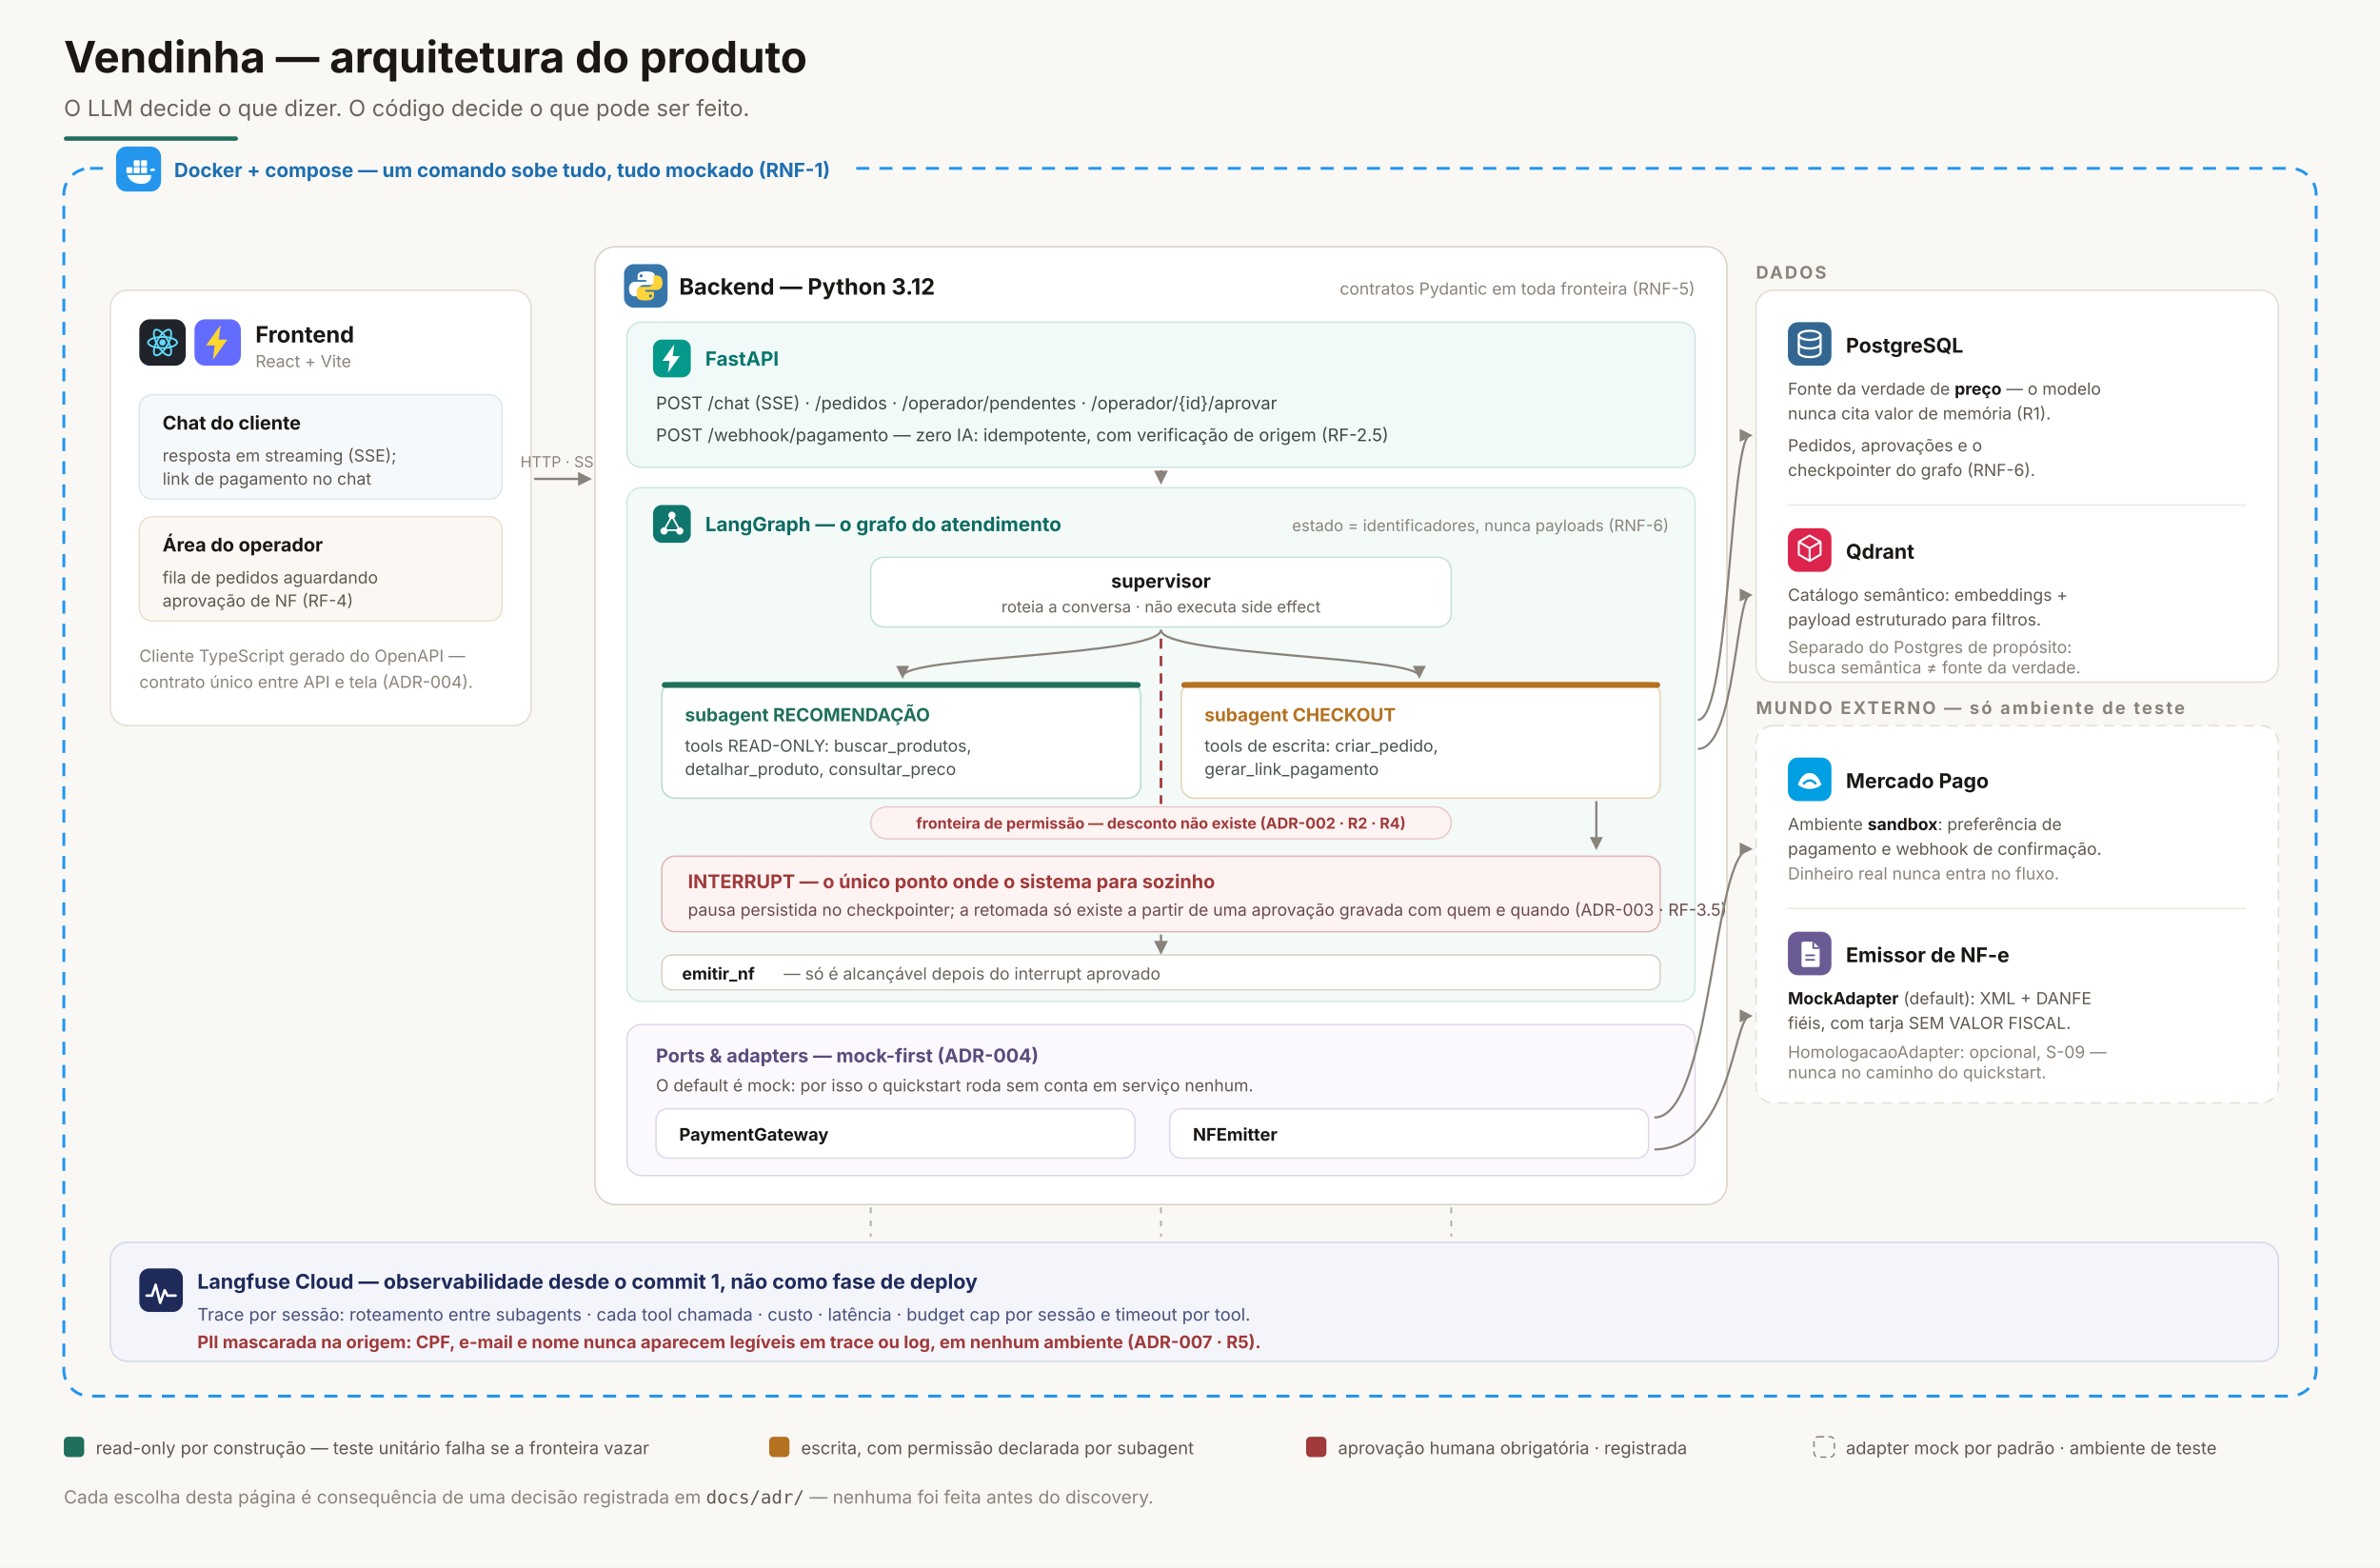
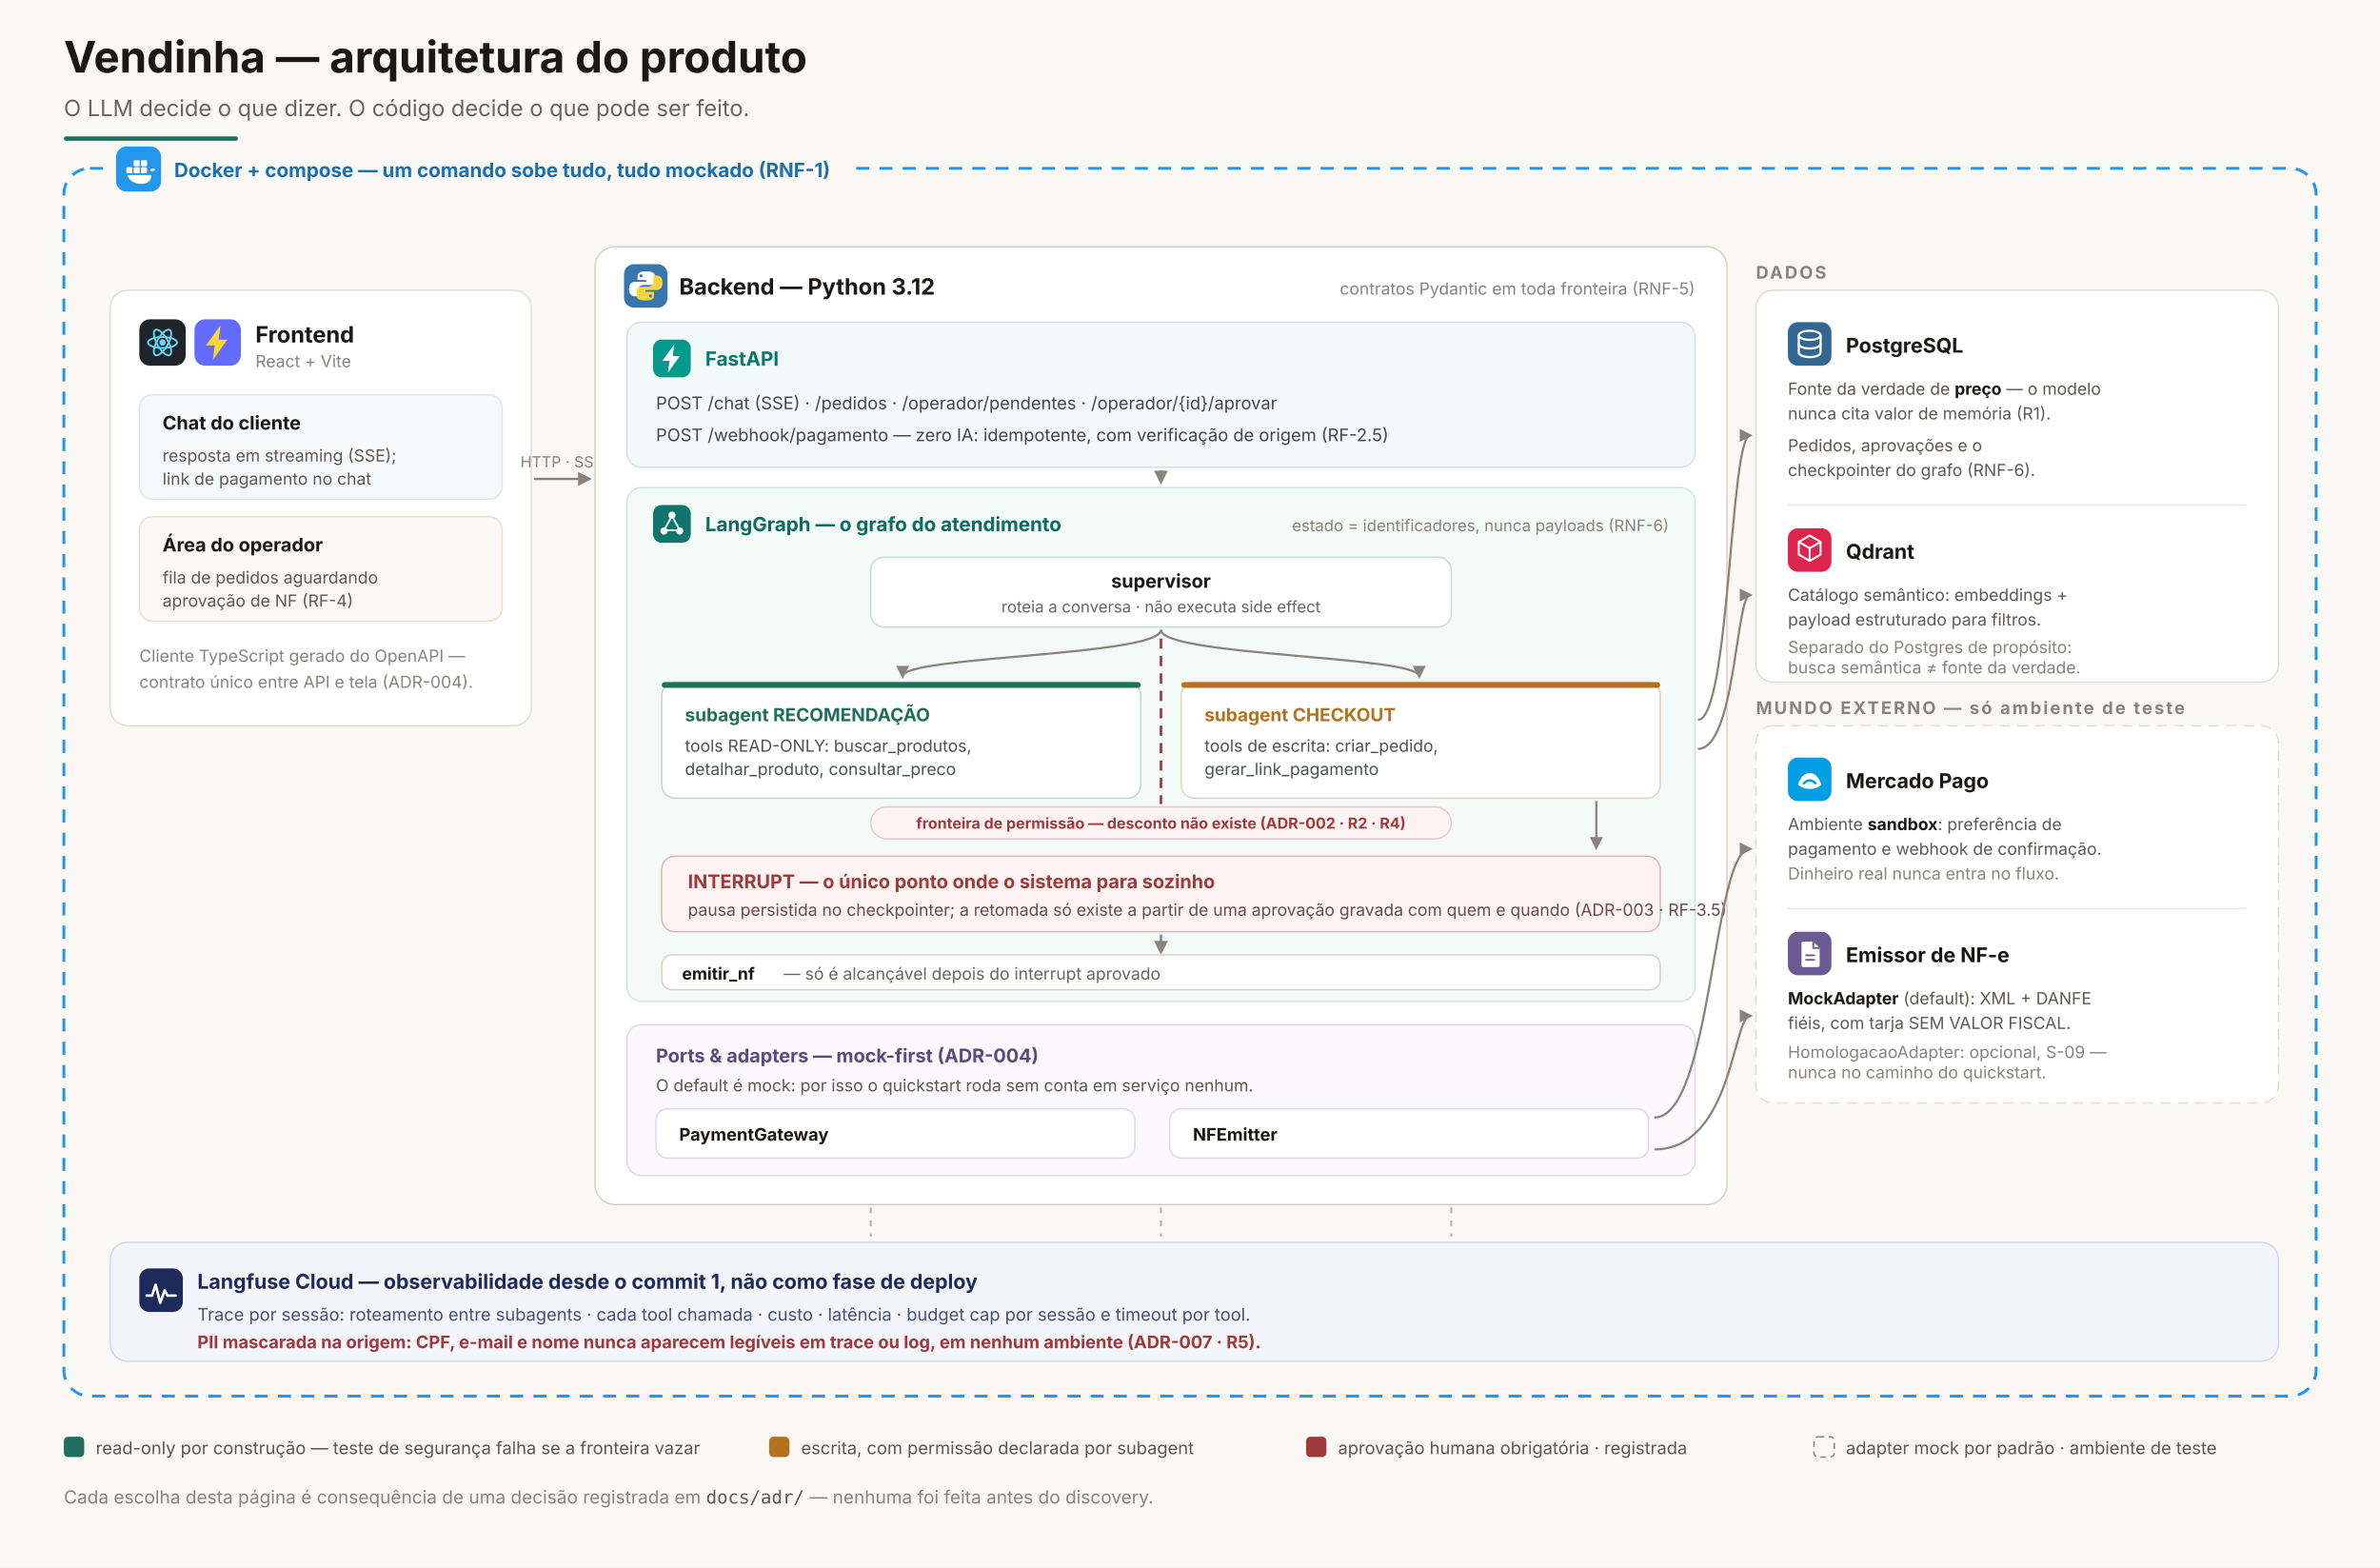
<svg xmlns="http://www.w3.org/2000/svg" viewBox="0 0 1640 1080" width="1640" height="1080" font-family="Inter, 'Segoe UI', Roboto, system-ui, sans-serif">
  <defs>
    <marker id="a" viewBox="0 0 10 10" refX="8" refY="5" markerWidth="6" markerHeight="6" orient="auto">
      <path d="M0 0 L10 5 L0 10 z" fill="#8A837B" />
    </marker>
    <marker id="ag" viewBox="0 0 10 10" refX="8" refY="5" markerWidth="6" markerHeight="6" orient="auto">
      <path d="M0 0 L10 5 L0 10 z" fill="#5F5850" />
    </marker>
    <symbol id="ic-python" viewBox="0 0 48 48">
      <rect width="48" height="48" rx="11" fill="#3776AB" />
      <path d="M24 8c-6 0-9 1.5-9 5v4.5h9.5v2H12c-3.6 0-6.5 2.5-6.5 8s2.9 8 6.5 8h3.5v-6.5c0-3.6 2.9-6 6.5-6h7c2.8 0 5-1.8 5-4.5V13c0-3.5-3-5-10-5zm-5.2 3.2a1.7 1.7 0 110 3.4 1.7 1.7 0 010-3.4z" fill="#FFFFFF" />
      <path d="M24 40c6 0 9-1.5 9-5v-4.5h-9.5v-2H36c3.6 0 6.5-2.5 6.5-8s-2.9-8-6.5-8h-3.5v6.5c0 3.6-2.9 6-6.5 6h-7c-2.8 0-5 1.8-5 4.5V35c0 3.5 3 5 10 5zm5.2-3.2a1.7 1.7 0 110-3.4 1.7 1.7 0 010 3.4z" fill="#FFD43B" />
    </symbol>
    <symbol id="ic-fastapi" viewBox="0 0 48 48">
      <rect width="48" height="48" rx="11" fill="#05998B" />
      <path d="M27 6 12 27h9l-2 15 15-21h-9z" fill="#FFFFFF" />
    </symbol>
    <symbol id="ic-langgraph" viewBox="0 0 48 48">
      <rect width="48" height="48" rx="11" fill="#0F766E" />
      <g stroke="#FFFFFF" stroke-width="2.2">
        <path d="M24 14 14 32M24 14l10 18M14 32h20" />
      </g>
      <g fill="#FFFFFF">
        <circle cx="24" cy="13" r="4.6" />
        <circle cx="14" cy="33" r="4.6" />
        <circle cx="34" cy="33" r="4.6" />
      </g>
    </symbol>
    <symbol id="ic-langfuse" viewBox="0 0 48 48">
      <rect width="48" height="48" rx="11" fill="#1E2A5A" />
      <path d="M8 30h6l4-12 5 20 5-14 3 6h9" fill="none" stroke="#FFFFFF" stroke-width="2.8" stroke-linecap="round" stroke-linejoin="round" />
    </symbol>
    <symbol id="ic-react" viewBox="0 0 48 48">
      <rect width="48" height="48" rx="11" fill="#20232A" />
      <g transform="translate(24,24)" stroke="#61DAFB" stroke-width="1.9" fill="none">
        <ellipse rx="15" ry="5.7" />
        <ellipse rx="15" ry="5.7" transform="rotate(60)" />
        <ellipse rx="15" ry="5.7" transform="rotate(120)" />
      </g>
      <circle cx="24" cy="24" r="3.3" fill="#61DAFB" />
    </symbol>
    <symbol id="ic-vite" viewBox="0 0 48 48">
      <rect width="48" height="48" rx="11" fill="#646CFF" />
      <path d="M27 6 12 27h9l-2 15 15-21h-9z" fill="#FFD62E" />
    </symbol>
    <symbol id="ic-docker" viewBox="0 0 48 48">
      <rect width="48" height="48" rx="11" fill="#2496ED" />
      <g fill="#FFFFFF">
        <rect x="11" y="22" width="6.4" height="6.4" rx="1" />
        <rect x="18.8" y="22" width="6.4" height="6.4" rx="1" />
        <rect x="26.6" y="22" width="6.4" height="6.4" rx="1" />
        <rect x="18.8" y="14.6" width="6.4" height="6.4" rx="1" />
        <rect x="26.6" y="14.6" width="6.4" height="6.4" rx="1" />
        <path d="M7 30.4h30.5c.4 5.6-3.6 9.4-10.3 9.4-8.2 0-13-3.6-15.4-9.4z" />
        <path d="M36.6 24.4c1.8-1.8 4-1 5.4.2-1.3 1.5-3.4 2.2-5.4 1.2z" />
      </g>
    </symbol>
    <symbol id="ic-postgres" viewBox="0 0 48 48">
      <rect width="48" height="48" rx="11" fill="#336791" />
      <g fill="none" stroke="#FFFFFF" stroke-width="2.4" stroke-linecap="round">
        <ellipse cx="24" cy="14.5" rx="12" ry="5" />
        <path d="M12 14.5v19c0 2.8 5.4 5 12 5s12-2.2 12-5v-19" />
        <path d="M12 24c0 2.8 5.4 5 12 5s12-2.2 12-5" />
      </g>
    </symbol>
    <symbol id="ic-qdrant" viewBox="0 0 48 48">
      <rect width="48" height="48" rx="11" fill="#DC244C" />
      <g fill="none" stroke="#FFFFFF" stroke-width="2.2" stroke-linejoin="round">
        <path d="M24 8l12 7v14l-12 7-12-7V15z" />
        <path d="M24 22l12-7M24 22v14M24 22 12 15" />
      </g>
    </symbol>
    <symbol id="ic-mp" viewBox="0 0 48 48">
      <rect width="48" height="48" rx="11" fill="#009EE3" />
      <path d="M11 30c3-8.5 7.2-13 13-13s10 4.5 13 13c-4 3.2-8.2 4.6-13 4.6S15 33.2 11 30z" fill="#FFFFFF" />
      <path d="M17.5 28.5c2.2-2.2 4.3-3.3 6.5-3.3s4.3 1.1 6.5 3.3" fill="none" stroke="#009EE3" stroke-width="2.6" stroke-linecap="round" />
    </symbol>
    <symbol id="ic-doc" viewBox="0 0 48 48">
      <rect width="48" height="48" rx="11" fill="#6B5B95" />
      <path d="M17 11h11l7 7v19a2 2 0 01-2 2H17a2 2 0 01-2-2V13a2 2 0 012-2z" fill="#FFFFFF" />
      <path d="M28 11v7h7" fill="none" stroke="#6B5B95" stroke-width="2" />
      <path d="M20 26h9M20 31h9" stroke="#6B5B95" stroke-width="2" stroke-linecap="round" />
    </symbol>
  </defs>
  <rect width="1640" height="1080" fill="#FAF8F5" />
  <text x="44" y="50" font-size="30" font-weight="700" fill="#1A1714">Vendinha — arquitetura do produto</text>
  <text x="44" y="80" font-size="15.5" fill="#6B645C">O LLM decide o que dizer. O código decide o que pode ser feito.</text>
  <rect x="44" y="94" width="120" height="3" rx="1.5" fill="#1F6F5C" />
  <rect x="44" y="116" width="1552" height="846" rx="18" fill="none" stroke="#2496ED" stroke-width="2" stroke-dasharray="9 7" />
  <rect x="72" y="100" width="516" height="34" rx="17" fill="#FAF8F5" />
  <use href="#ic-docker" x="80" y="101" width="31" height="31" />
  <text x="120" y="122" font-size="13.5" font-weight="700" fill="#1D6FB0">Docker + compose — um comando sobe tudo, tudo mockado (RNF-1)</text>
  <g>
    <rect x="76" y="200" width="290" height="300" rx="12" fill="#FFFFFF" stroke="#E3DCD2" />
    <use href="#ic-react" x="96" y="220" width="32" height="32" />
    <use href="#ic-vite" x="134" y="220" width="32" height="32" />
    <text x="176" y="236" font-size="15.5" font-weight="700" fill="#1A1714">Frontend</text>
    <text x="176" y="253" font-size="11.5" fill="#8A837B">React + Vite</text>
    <rect x="96" y="272" width="250" height="72" rx="9" fill="#F6F9FB" stroke="#DCE6EC" />
    <text x="112" y="296" font-size="13" font-weight="700" fill="#1A1714">Chat do cliente</text>
    <text x="112" y="318" font-size="11.5" fill="#5F5850">resposta em streaming (SSE);</text>
    <text x="112" y="334" font-size="11.5" fill="#5F5850">link de pagamento no chat</text>
    <rect x="96" y="356" width="250" height="72" rx="9" fill="#FBF7F2" stroke="#EADFCE" />
    <text x="112" y="380" font-size="13" font-weight="700" fill="#1A1714">Área do operador</text>
    <text x="112" y="402" font-size="11.5" fill="#5F5850">fila de pedidos aguardando</text>
    <text x="112" y="418" font-size="11.5" fill="#5F5850">aprovação de NF (RF-4)</text>
    <text x="96" y="456" font-size="11.5" fill="#8A837B">Cliente TypeScript gerado do OpenAPI —</text>
    <text x="96" y="474" font-size="11.5" fill="#8A837B">contrato único entre API e tela (ADR-004).</text>
  </g>
  <path d="M368 330 H406" stroke="#8A837B" stroke-width="1.6" marker-end="url(#a)" />
  <text x="387" y="322" font-size="10.5" fill="#8A837B" text-anchor="middle">HTTP · SSE</text>
  <rect x="410" y="170" width="780" height="660" rx="14" fill="#FFFFFF" stroke="#D8D0C5" />
  <use href="#ic-python" x="430" y="182" width="30" height="30" />
  <text x="468" y="203" font-size="15.5" font-weight="700" fill="#1A1714">Backend — Python 3.12</text>
  <text x="1168" y="203" font-size="11.5" fill="#8A837B" text-anchor="end">contratos Pydantic em toda fronteira (RNF-5)</text>
  <rect x="432" y="222" width="736" height="100" rx="10" fill="#F2FAF9" stroke="#CDE5E2" />
  <use href="#ic-fastapi" x="450" y="234" width="26" height="26" />
  <text x="486" y="252" font-size="13.5" font-weight="700" fill="#05776C">FastAPI</text>
  <text x="452" y="282" font-size="12" fill="#3F4A48">POST /chat (SSE)  ·  /pedidos  ·  /operador/pendentes  ·  /operador/{id}/aprovar</text>
  <text x="452" y="304" font-size="12" fill="#3F4A48">POST /webhook/pagamento — zero IA: idempotente, com verificação de origem (RF-2.5)</text>
  <path d="M800 324 V332" stroke="#8A837B" stroke-width="1.6" marker-end="url(#a)" />
  <rect x="432" y="336" width="736" height="354" rx="10" fill="#F3FAF8" stroke="#CFE7E1" />
  <use href="#ic-langgraph" x="450" y="348" width="26" height="26" />
  <text x="486" y="366" font-size="13.5" font-weight="700" fill="#0D6B62">LangGraph — o grafo do atendimento</text>
  <text x="1150" y="366" font-size="11" fill="#8A837B" text-anchor="end">estado = identificadores, nunca payloads (RNF-6)</text>
  <rect x="600" y="384" width="400" height="48" rx="9" fill="#FFFFFF" stroke="#C3DED8" />
  <text x="800" y="405" font-size="13" font-weight="700" fill="#1A1714" text-anchor="middle">supervisor</text>
  <text x="800" y="422" font-size="11" fill="#6B645C" text-anchor="middle">roteia a conversa · não executa side effect</text>
  <path d="M800 434 C 800 452 622 452 622 466" fill="none" stroke="#8A837B" stroke-width="1.5" marker-end="url(#a)" />
  <path d="M800 434 C 800 452 978 452 978 466" fill="none" stroke="#8A837B" stroke-width="1.5" marker-end="url(#a)" />
  <line x1="800" y1="440" x2="800" y2="554" stroke="#A03A3A" stroke-width="1.8" stroke-dasharray="7 5" />
  <rect x="456" y="470" width="330" height="80" rx="9" fill="#FFFFFF" stroke="#B9D9CE" />
  <rect x="456" y="470" width="330" height="4" rx="2" fill="#1F6F5C" />
  <text x="472" y="497" font-size="12.5" font-weight="700" fill="#1F6F5C">subagent RECOMENDAÇÃO</text>
  <text x="472" y="518" font-size="11.5" fill="#4A5450">tools READ-ONLY: buscar_produtos,</text>
  <text x="472" y="534" font-size="11.5" fill="#4A5450">detalhar_produto, consultar_preco</text>
  <rect x="814" y="470" width="330" height="80" rx="9" fill="#FFFFFF" stroke="#E5D3B4" />
  <rect x="814" y="470" width="330" height="4" rx="2" fill="#B4711F" />
  <text x="830" y="497" font-size="12.5" font-weight="700" fill="#B4711F">subagent CHECKOUT</text>
  <text x="830" y="518" font-size="11.5" fill="#4A5450">tools de escrita: criar_pedido,</text>
  <text x="830" y="534" font-size="11.5" fill="#4A5450">gerar_link_pagamento</text>
  <rect x="600" y="556" width="400" height="22" rx="11" fill="#FDF3F3" stroke="#E8C9C9" />
  <text x="800" y="571" font-size="10.5" font-weight="700" fill="#A03A3A" text-anchor="middle">fronteira de permissão — desconto não existe (ADR-002 · R2 · R4)</text>
  <path d="M1100 552 V584" fill="none" stroke="#8A837B" stroke-width="1.5" marker-end="url(#a)" />
  <rect x="456" y="590" width="688" height="52" rx="9" fill="#FDF3F3" stroke="#DFB6B6" />
  <text x="474" y="612" font-size="13" font-weight="700" fill="#A03A3A">INTERRUPT — o único ponto onde o sistema para sozinho</text>
  <text x="474" y="631" font-size="11.5" fill="#6B4A4A">pausa persistida no checkpointer; a retomada só existe a partir de uma aprovação gravada com quem e quando (ADR-003 · RF-3.5)</text>
  <path d="M800 644 V656" stroke="#8A837B" stroke-width="1.6" marker-end="url(#a)" />
  <rect x="456" y="658" width="688" height="24" rx="7" fill="#FFFFFF" stroke="#D8D0C5" />
  <text x="470" y="675" font-size="11.5" font-weight="700" fill="#1A1714">emitir_nf</text>
  <text x="540" y="675" font-size="11.5" fill="#6B645C">— só é alcançável depois do interrupt aprovado</text>
  <rect x="432" y="706" width="736" height="104" rx="10" fill="#FBF9FD" stroke="#DFD6E8" />
  <text x="452" y="732" font-size="13" font-weight="700" fill="#5B4A7D">Ports &amp; adapters — mock-first (ADR-004)</text>
  <text x="452" y="752" font-size="11.5" fill="#5F5850">O default é mock: por isso o quickstart roda sem conta em serviço nenhum.</text>
  <rect x="452" y="764" width="330" height="34" rx="8" fill="#FFFFFF" stroke="#DFD6E8" />
  <text x="468" y="786" font-size="12" font-weight="700" fill="#1A1714">PaymentGateway</text>
  <rect x="806" y="764" width="330" height="34" rx="8" fill="#FFFFFF" stroke="#DFD6E8" />
  <text x="822" y="786" font-size="12" font-weight="700" fill="#1A1714">NFEmitter</text>
  <text x="1210" y="192" font-size="12" font-weight="700" letter-spacing="1.4" fill="#8A837B">DADOS</text>
  <rect x="1210" y="200" width="360" height="270" rx="12" fill="#FFFFFF" stroke="#E3DCD2" />
  <use href="#ic-postgres" x="1232" y="222" width="30" height="30" />
  <text x="1272" y="243" font-size="14" font-weight="700" fill="#1A1714">PostgreSQL</text>
  <text x="1232" y="272" font-size="11.5" fill="#5F5850">Fonte da verdade de <tspan font-weight="700" fill="#1A1714">preço</tspan> — o modelo</text>
  <text x="1232" y="289" font-size="11.5" fill="#5F5850">nunca cita valor de memória (R1).</text>
  <text x="1232" y="311" font-size="11.5" fill="#5F5850">Pedidos, aprovações e o</text>
  <text x="1232" y="328" font-size="11.5" fill="#5F5850">checkpointer do grafo (RNF-6).</text>
  <line x1="1232" y1="348" x2="1548" y2="348" stroke="#EDE7DE" />
  <use href="#ic-qdrant" x="1232" y="364" width="30" height="30" />
  <text x="1272" y="385" font-size="14" font-weight="700" fill="#1A1714">Qdrant</text>
  <text x="1232" y="414" font-size="11.5" fill="#5F5850">Catálogo semântico: embeddings +</text>
  <text x="1232" y="431" font-size="11.5" fill="#5F5850">payload estruturado para filtros.</text>
  <text x="1232" y="450" font-size="11.5" fill="#8A837B">Separado do Postgres de propósito:</text>
  <text x="1232" y="464" font-size="11.5" fill="#8A837B">busca semântica ≠ fonte da verdade.</text>
  <path d="M1170 496 C 1192 496 1192 300 1206 300" fill="none" stroke="#8A837B" stroke-width="1.5" marker-end="url(#a)" />
  <path d="M1170 516 C 1196 516 1196 410 1206 410" fill="none" stroke="#8A837B" stroke-width="1.5" marker-end="url(#a)" />
  <text x="1210" y="492" font-size="12" font-weight="700" letter-spacing="1.4" fill="#8A837B">MUNDO EXTERNO — só ambiente de teste</text>
  <rect x="1210" y="500" width="360" height="260" rx="12" fill="#FFFFFF" stroke="#E3DCD2" stroke-dasharray="7 5" />
  <use href="#ic-mp" x="1232" y="522" width="30" height="30" />
  <text x="1272" y="543" font-size="14" font-weight="700" fill="#1A1714">Mercado Pago</text>
  <text x="1232" y="572" font-size="11.5" fill="#5F5850">Ambiente <tspan font-weight="700" fill="#1A1714">sandbox</tspan>: preferência de</text>
  <text x="1232" y="589" font-size="11.5" fill="#5F5850">pagamento e webhook de confirmação.</text>
  <text x="1232" y="606" font-size="11.5" fill="#8A837B">Dinheiro real nunca entra no fluxo.</text>
  <line x1="1232" y1="626" x2="1548" y2="626" stroke="#EDE7DE" />
  <use href="#ic-doc" x="1232" y="642" width="30" height="30" />
  <text x="1272" y="663" font-size="14" font-weight="700" fill="#1A1714">Emissor de NF-e</text>
  <text x="1232" y="692" font-size="11.5" fill="#5F5850">
    <tspan font-weight="700" fill="#1A1714">MockAdapter</tspan> (default): XML + DANFE</text>
  <text x="1232" y="709" font-size="11.5" fill="#5F5850">fiéis, com tarja SEM VALOR FISCAL.</text>
  <text x="1232" y="729" font-size="11.5" fill="#8A837B">HomologacaoAdapter: opcional, S-09 —</text>
  <text x="1232" y="743" font-size="11.5" fill="#8A837B">nunca no caminho do quickstart.</text>
  <path d="M1140 770 C 1180 770 1180 585 1206 585" fill="none" stroke="#8A837B" stroke-width="1.5" marker-end="url(#a)" />
  <path d="M1140 792 C 1194 792 1194 700 1206 700" fill="none" stroke="#8A837B" stroke-width="1.5" marker-end="url(#a)" />
  <g stroke="#B9B2A8" stroke-width="1.4" stroke-dasharray="4 5">
    <path d="M600 832 V852" />
    <path d="M800 832 V852" />
    <path d="M1000 832 V852" />
  </g>
  <rect x="76" y="856" width="1494" height="82" rx="12" fill="#F4F5FB" stroke="#D3D6E8" />
  <use href="#ic-langfuse" x="96" y="874" width="30" height="30" />
  <text x="136" y="888" font-size="14" font-weight="700" fill="#1E2A5A">Langfuse Cloud — observabilidade desde o commit 1, não como fase de deploy</text>
  <text x="136" y="910" font-size="12" fill="#48507A">Trace por sessão: roteamento entre subagents · cada tool chamada · custo · latência · budget cap por sessão e timeout por tool.</text>
  <text x="136" y="929" font-size="12" font-weight="700" fill="#A03A3A">PII mascarada na origem: CPF, e-mail e nome nunca aparecem legíveis em trace ou log, em nenhum ambiente (ADR-007 · R5).</text>
  <g font-size="12" fill="#5F5850">
    <rect x="44" y="990" width="14" height="14" rx="3" fill="#1F6F5C" />
-     <text x="66" y="1002">read-only por construção — teste unitário falha se a fronteira vazar</text>
+     <text x="66" y="1002">read-only por construção — teste de segurança falha se a fronteira vazar</text>
    <rect x="530" y="990" width="14" height="14" rx="3" fill="#B4711F" />
    <text x="552" y="1002">escrita, com permissão declarada por subagent</text>
    <rect x="900" y="990" width="14" height="14" rx="3" fill="#A03A3A" />
    <text x="922" y="1002">aprovação humana obrigatória · registrada</text>
    <rect x="1250" y="990" width="14" height="14" rx="3" fill="none" stroke="#8A837B" stroke-dasharray="4 3" />
    <text x="1272" y="1002">adapter mock por padrão · ambiente de teste</text>
  </g>
  <text x="44" y="1036" font-size="12.5" fill="#8A837B">Cada escolha desta página é consequência de uma decisão registrada em <tspan font-family="ui-monospace, Consolas, Menlo, monospace" fill="#5F5850">docs/adr/</tspan> — nenhuma foi feita antes do discovery.</text>
</svg>
